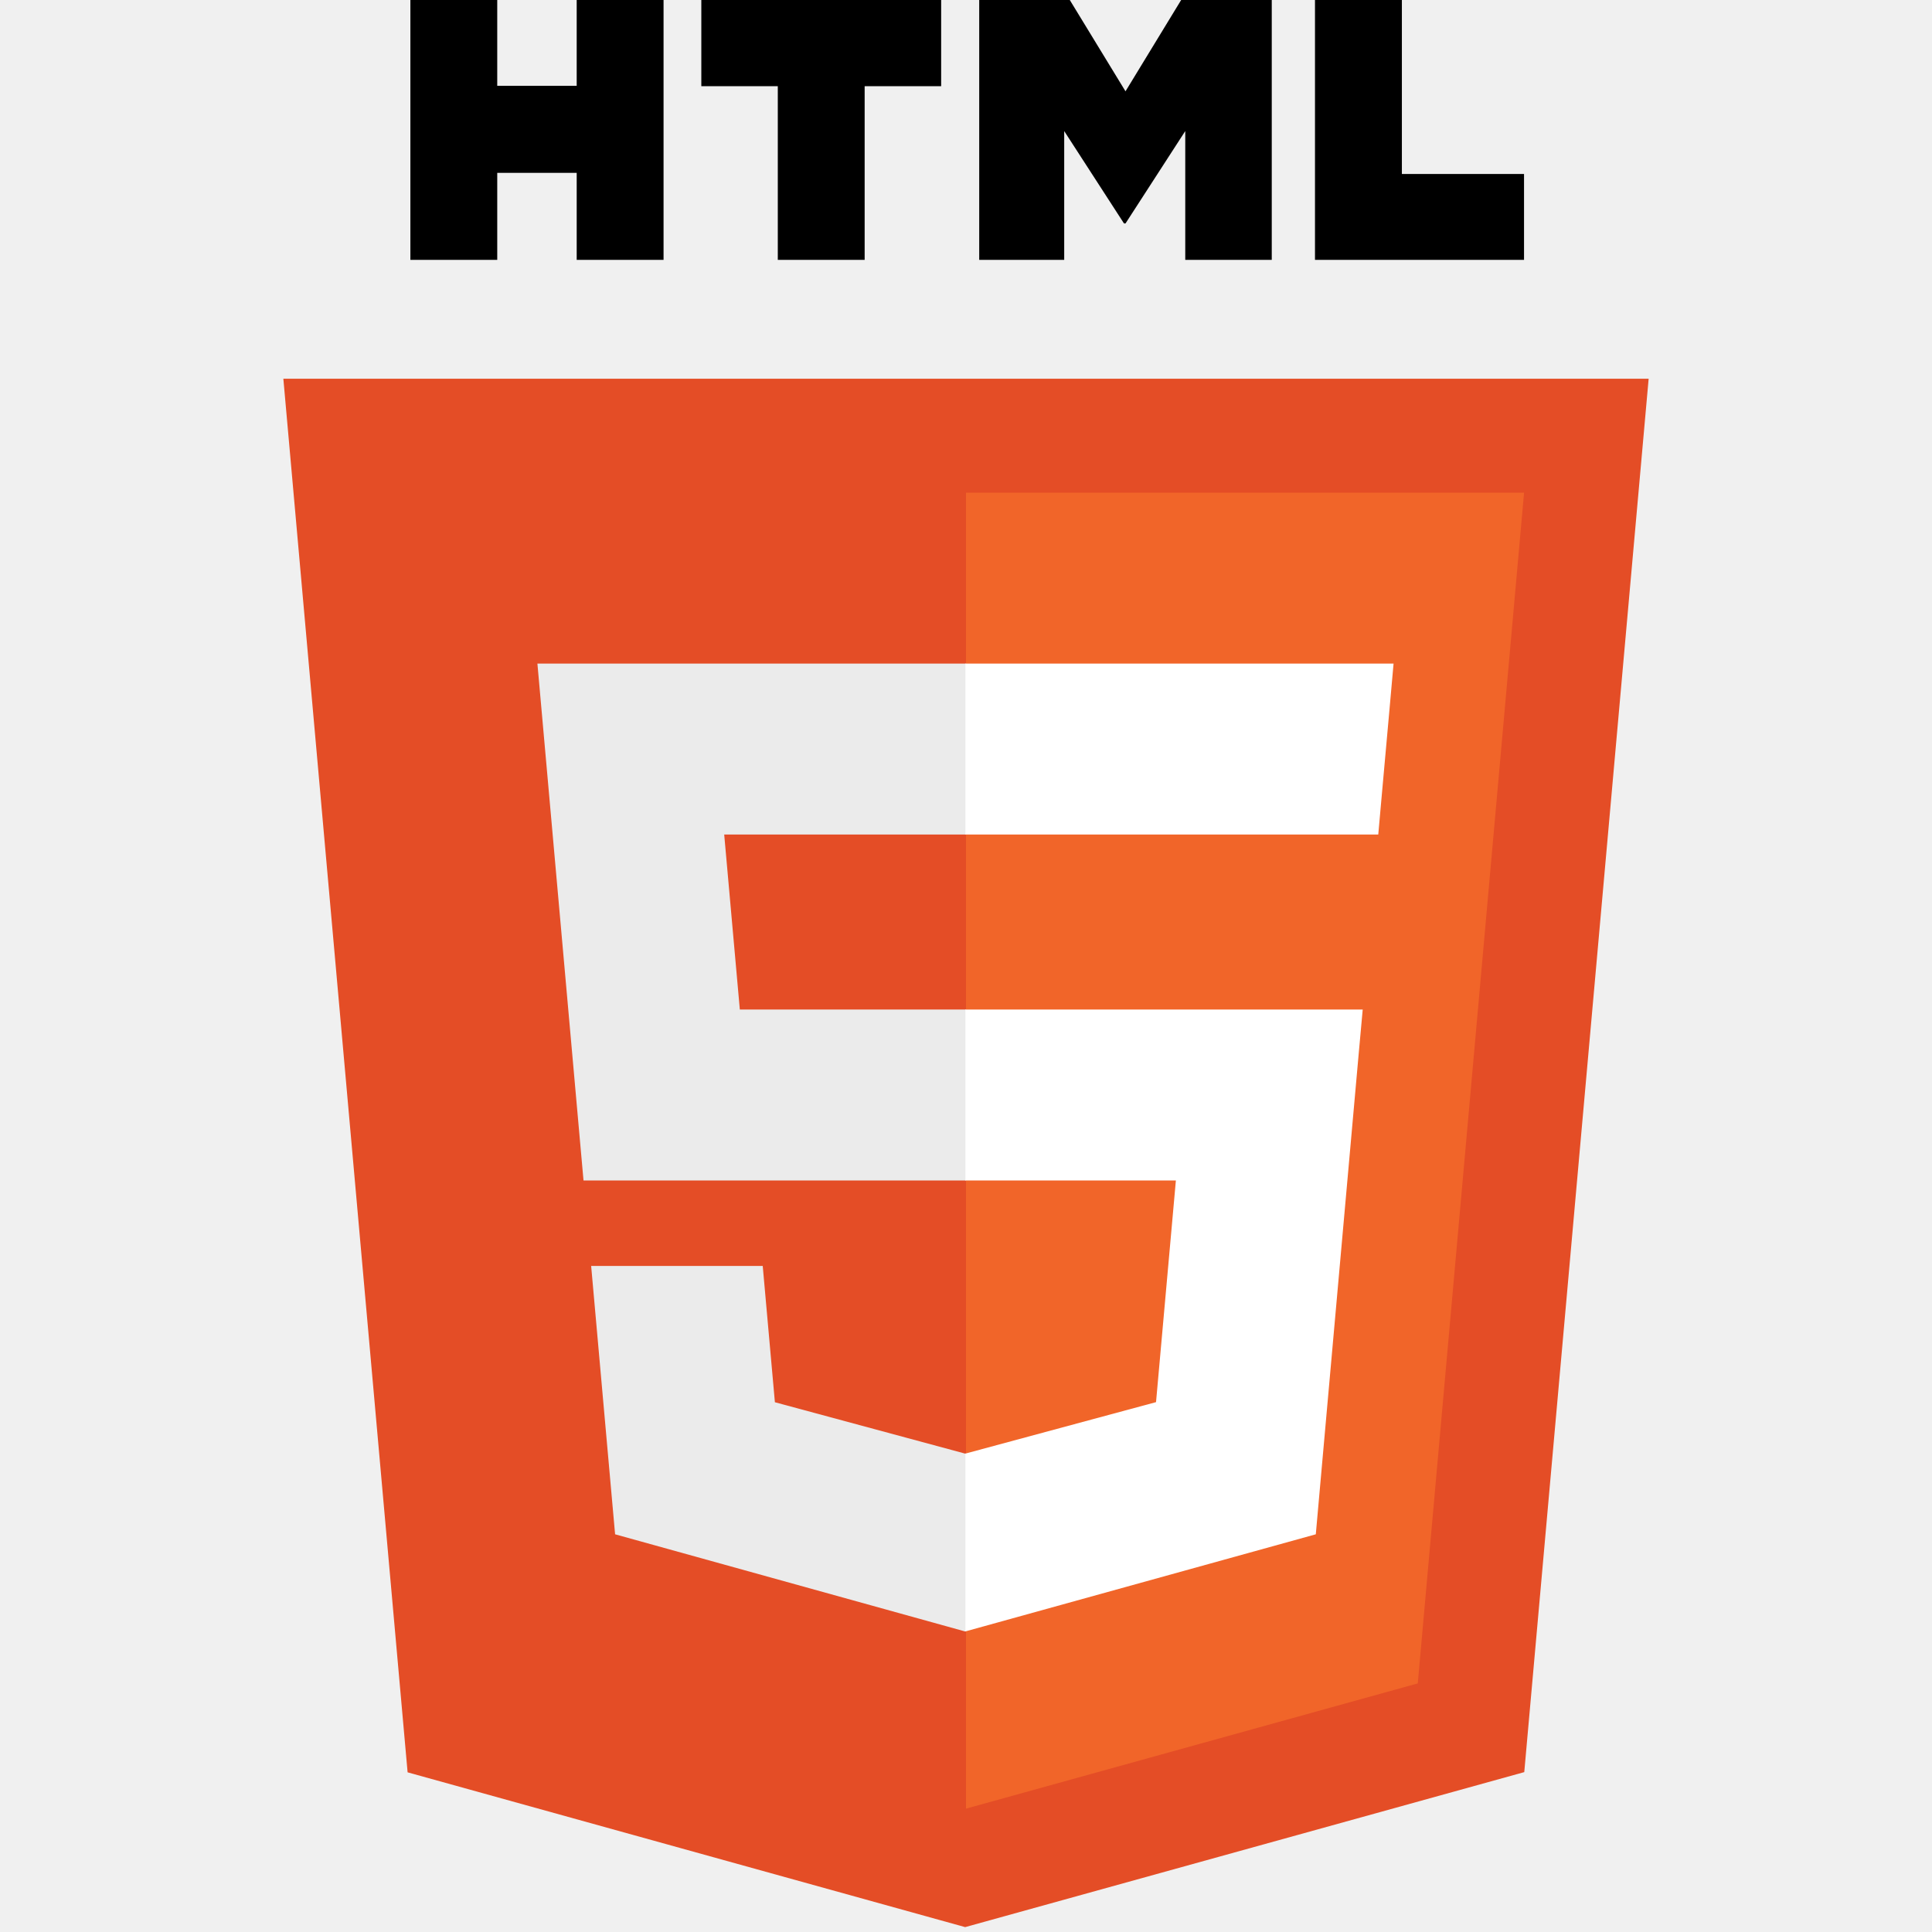
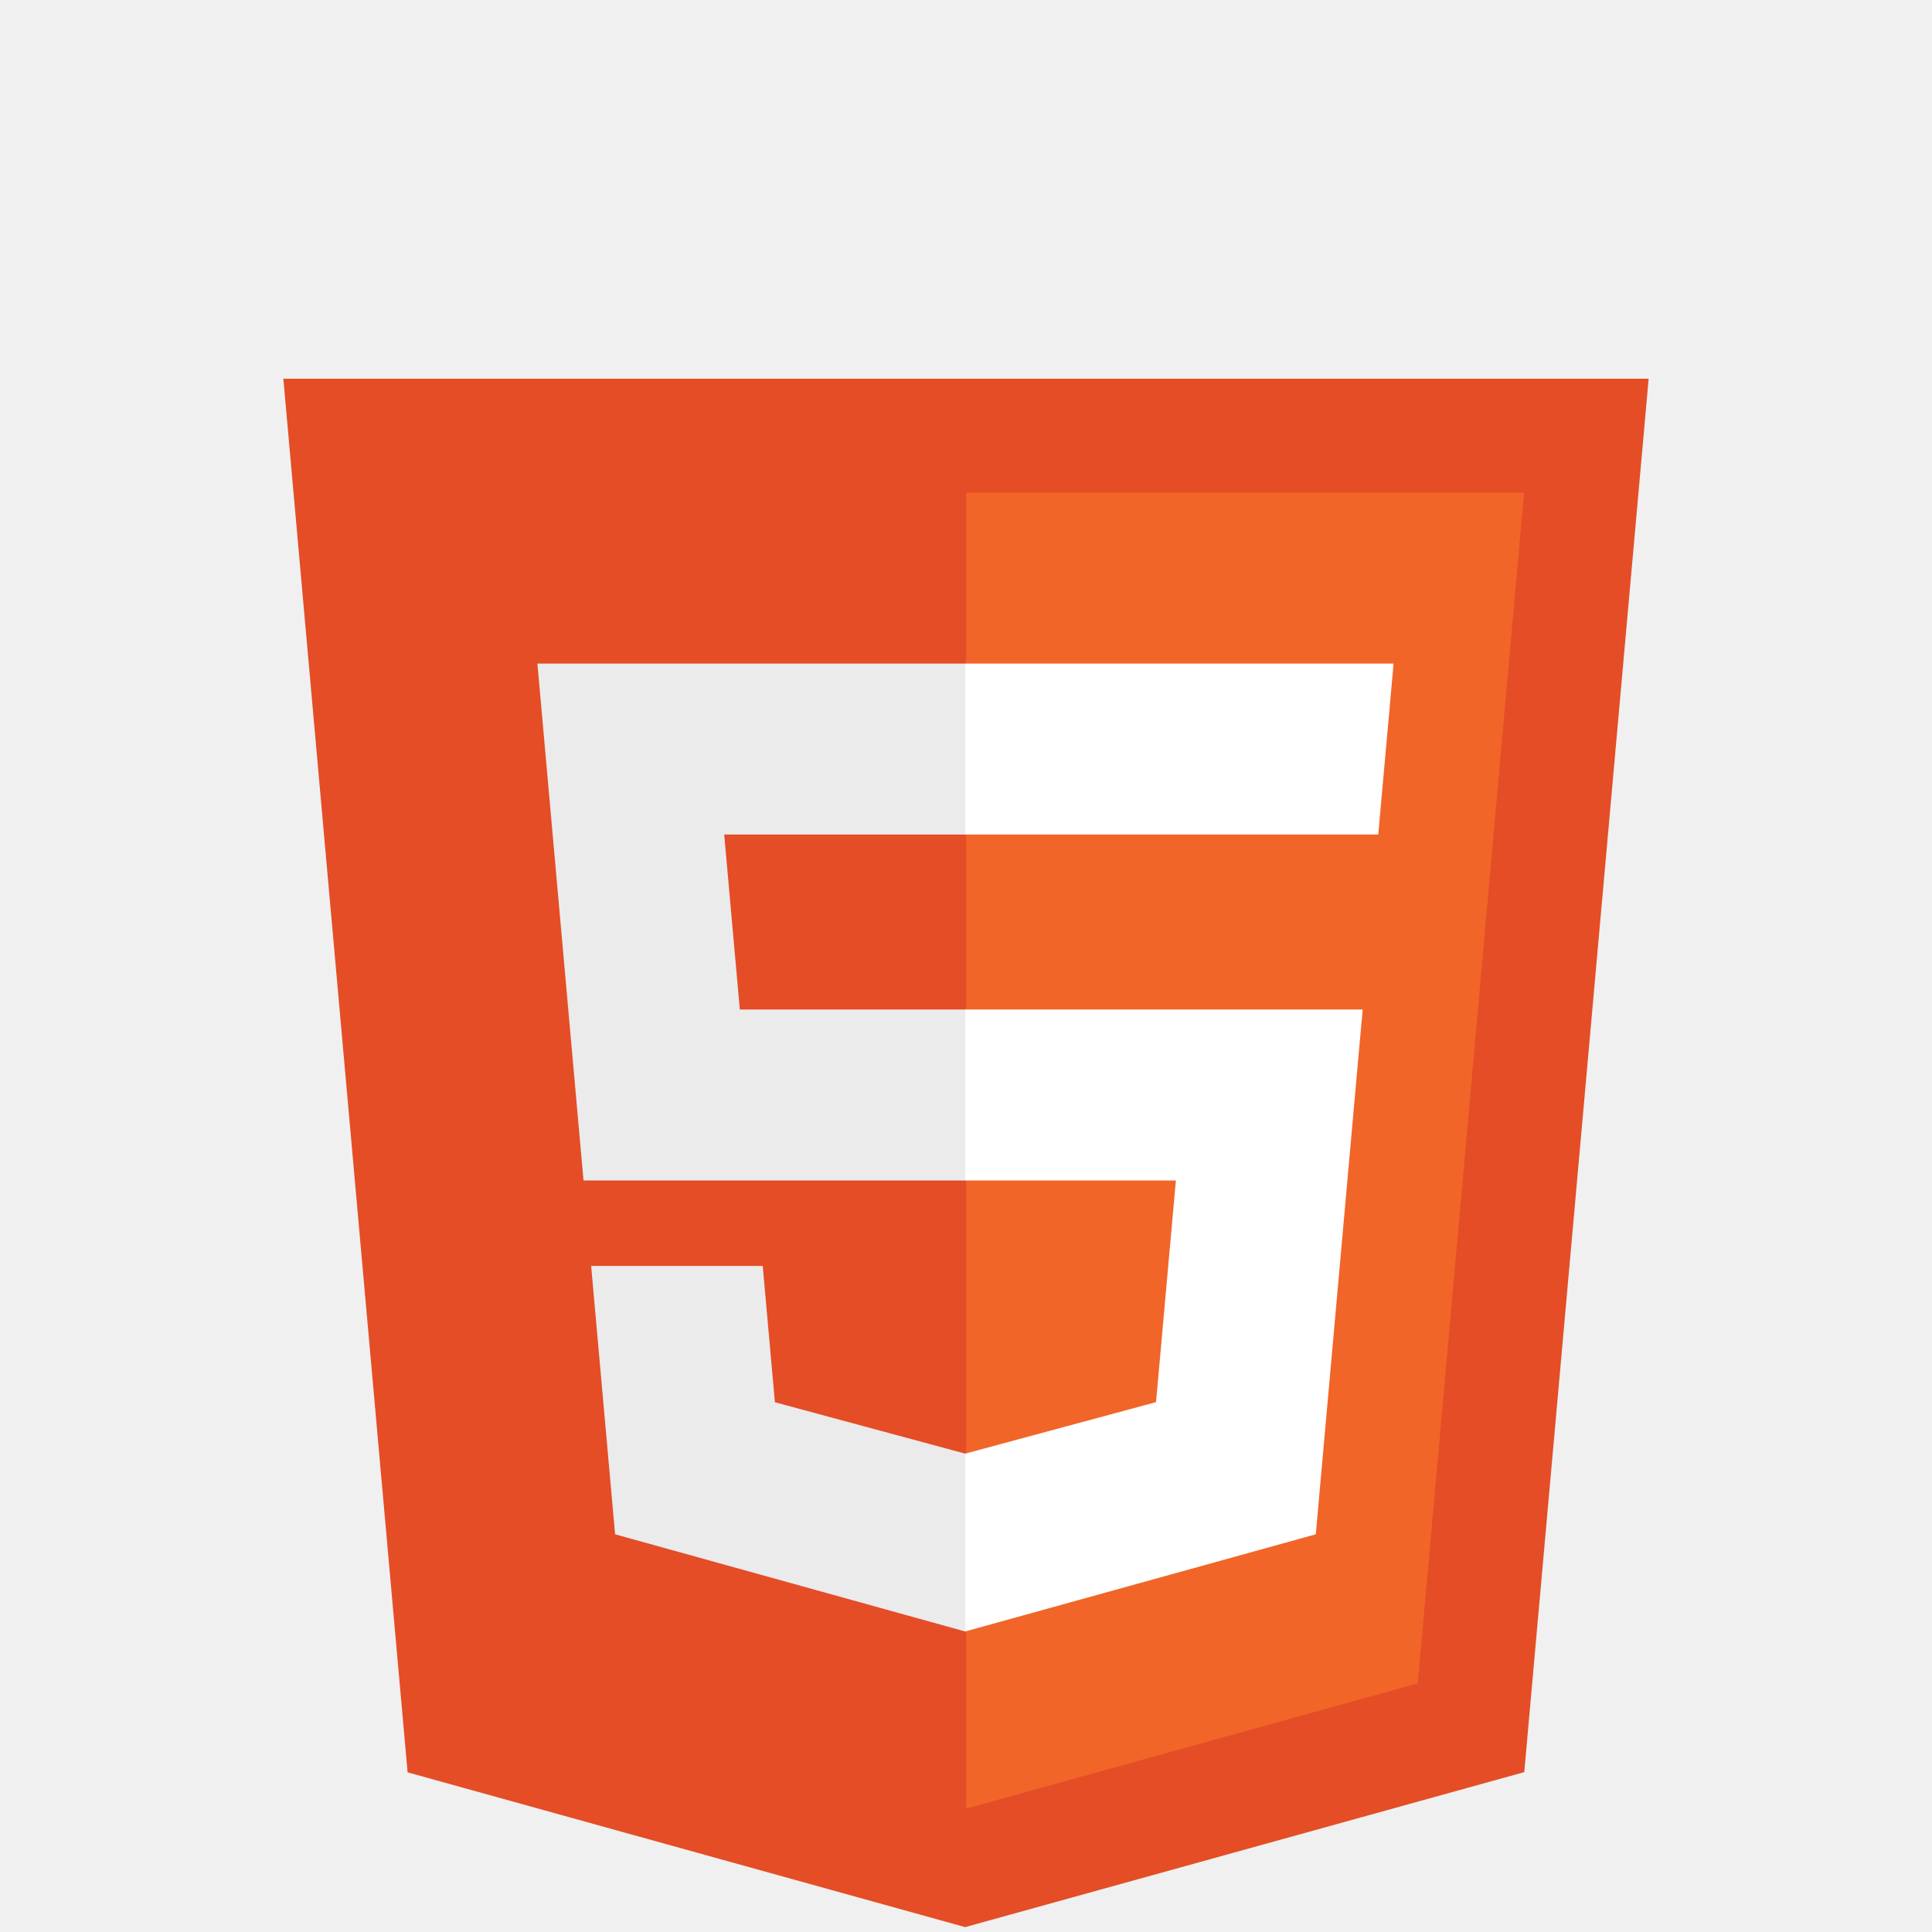
<svg xmlns="http://www.w3.org/2000/svg" width="800px" height="800px" viewBox="-52.5 0 361 361" preserveAspectRatio="xMinYMin meet" fill="#000000">
  <g id="SVGRepo_bgCarrier" stroke-width="0" />
  <g id="SVGRepo_tracerCarrier" stroke-linecap="round" stroke-linejoin="round" />
  <g id="SVGRepo_iconCarrier">
    <path d="M255.555 70.766l-23.241 260.36-104.47 28.962-104.182-28.922L.445 70.766h255.11z" fill="#E44D26" />
    <path d="M128 337.95l84.417-23.403 19.86-222.49H128V337.95z" fill="#F16529" />
    <path d="M82.82 155.932H128v-31.937H47.917l.764 8.568 7.85 88.01H128v-31.937H85.739l-2.919-32.704zM90.018 236.542h-32.06l4.474 50.146 65.421 18.16.147-.04V271.58l-.14.037-35.568-9.604-2.274-25.471z" fill="#EBEBEB" />
-     <path d="M24.18 0h16.23v16.035h14.847V0h16.231v48.558h-16.23v-16.26H40.411v16.26h-16.23V0zM92.83 16.103H78.544V0h44.814v16.103h-14.295v32.455h-16.23V16.103h-.001zM130.47 0h16.923l10.41 17.062L168.203 0h16.93v48.558h-16.164V24.49l-11.166 17.265h-.28L146.35 24.49v24.068h-15.88V0zM193.21 0h16.235v32.508h22.824v16.05h-39.06V0z" />
    <path d="M127.89 220.573h39.327l-3.708 41.42-35.62 9.614v33.226l65.473-18.145.48-5.396 7.506-84.08.779-8.576H127.89v31.937zM127.89 155.854v.078h77.143l.64-7.178 1.456-16.191.763-8.568H127.89v31.86z" fill="#FFF" />
  </g>
</svg>
